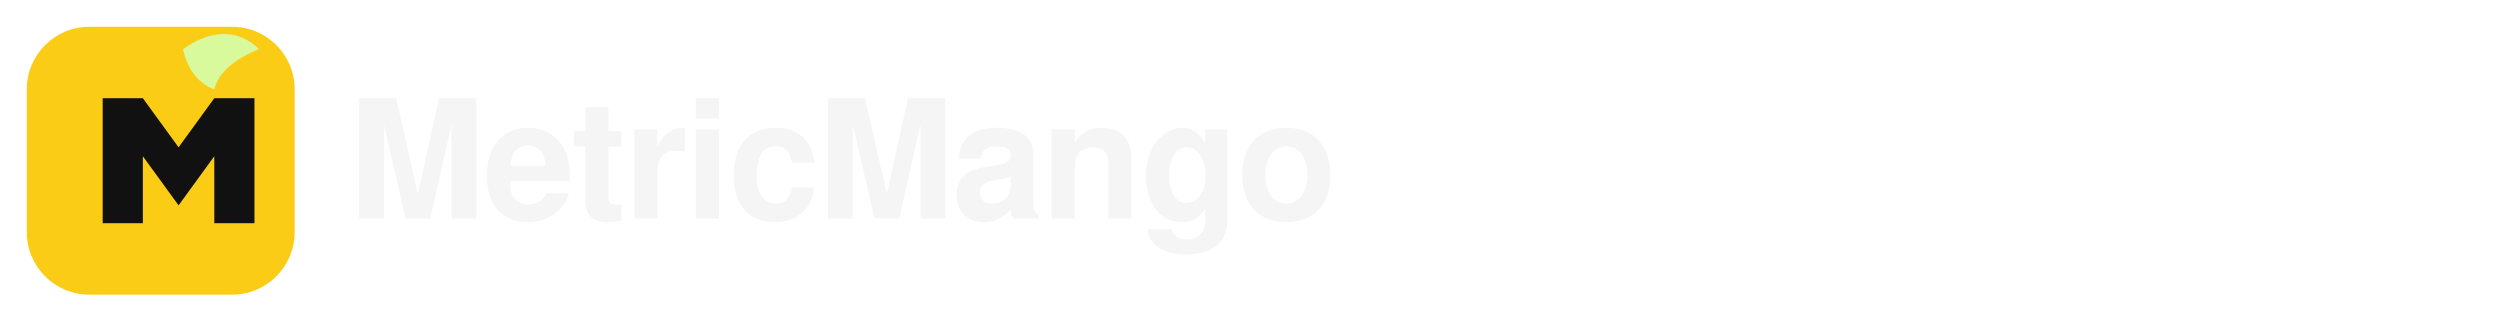
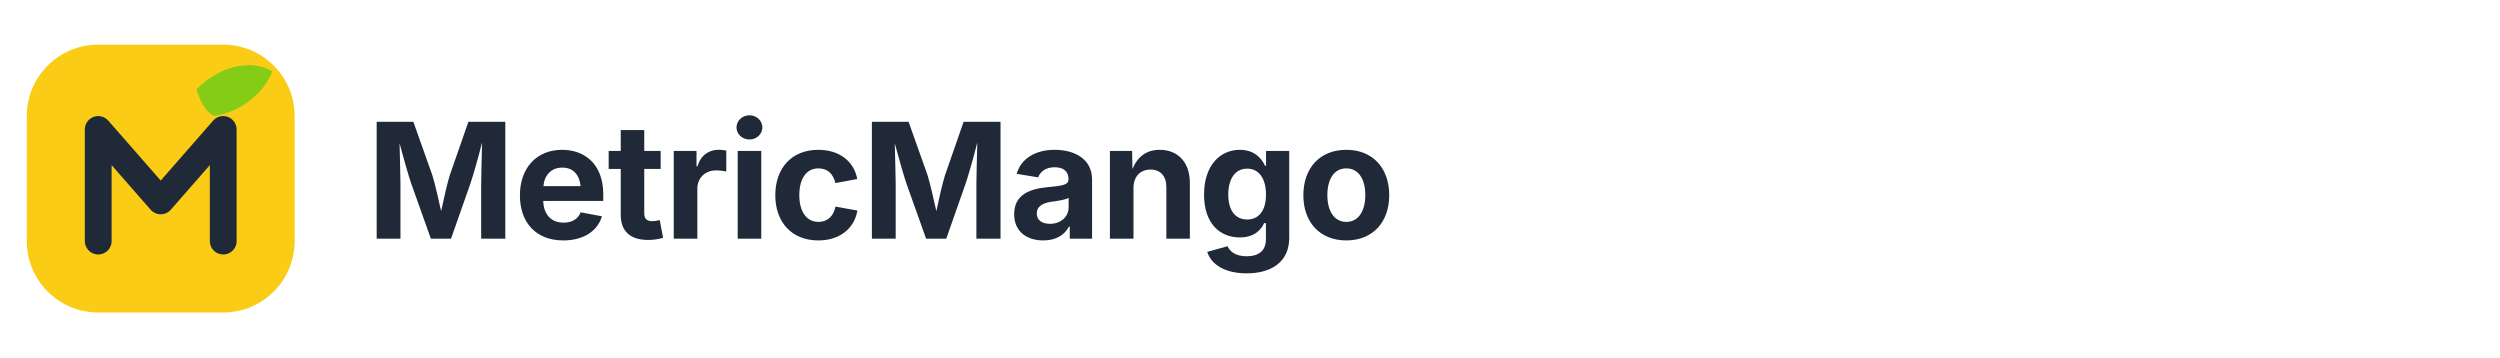
- <svg xmlns="http://www.w3.org/2000/svg" width="560" height="72" viewBox="0 0 560 72" role="img" aria-label="MetricMango">
-   <rect width="560" height="72" fill="none" />
-   <g transform="translate(6 6)">
-     <rect x="0" y="0" width="60" height="60" rx="14" fill="#FACC15" />
-     <path d="M17 44V16h9l8 11 8-11h9v28h-9V29l-8 11-8-11v15h-9Z" fill="#111111" />
-     <path d="M35 5c7-5 13-4 17 0-5 2-9 5-10 9-3-1-6-4-7-9Z" fill="#D9F99D" />
+ <svg xmlns="http://www.w3.org/2000/svg" width="560" height="80" viewBox="0 0 560 80" role="img" aria-label="MetricMango">
+   <rect width="560" height="80" fill="none" />
+   <g transform="translate(6 10)">
+     <rect x="0" y="0" width="60" height="60" rx="16" fill="#FACC15" />
+     <path d="M16 44V19L30 35L44 19V44" fill="none" stroke="#1F2937" stroke-width="6" stroke-linecap="round" stroke-linejoin="round" />
+     <path d="M38 10c5-5 12-7 17-4-2 5-7 9-13 10-2-1-3-3-4-6z" fill="#84CC16" />
  </g>
-   <text x="78" y="36" font-family="Segoe UI, Helvetica, Arial, sans-serif" font-size="37" font-weight="700" letter-spacing="-0.6" dominant-baseline="middle" fill="#F5F5F5">MetricMango</text>
+   <text x="82" y="40" font-family="Inter, Manrope, Segoe UI, Helvetica, Arial, sans-serif" font-size="36" font-weight="700" letter-spacing="-0.5" dominant-baseline="middle" fill="#1F2937">
+     MetricMango
+   </text>
</svg>
